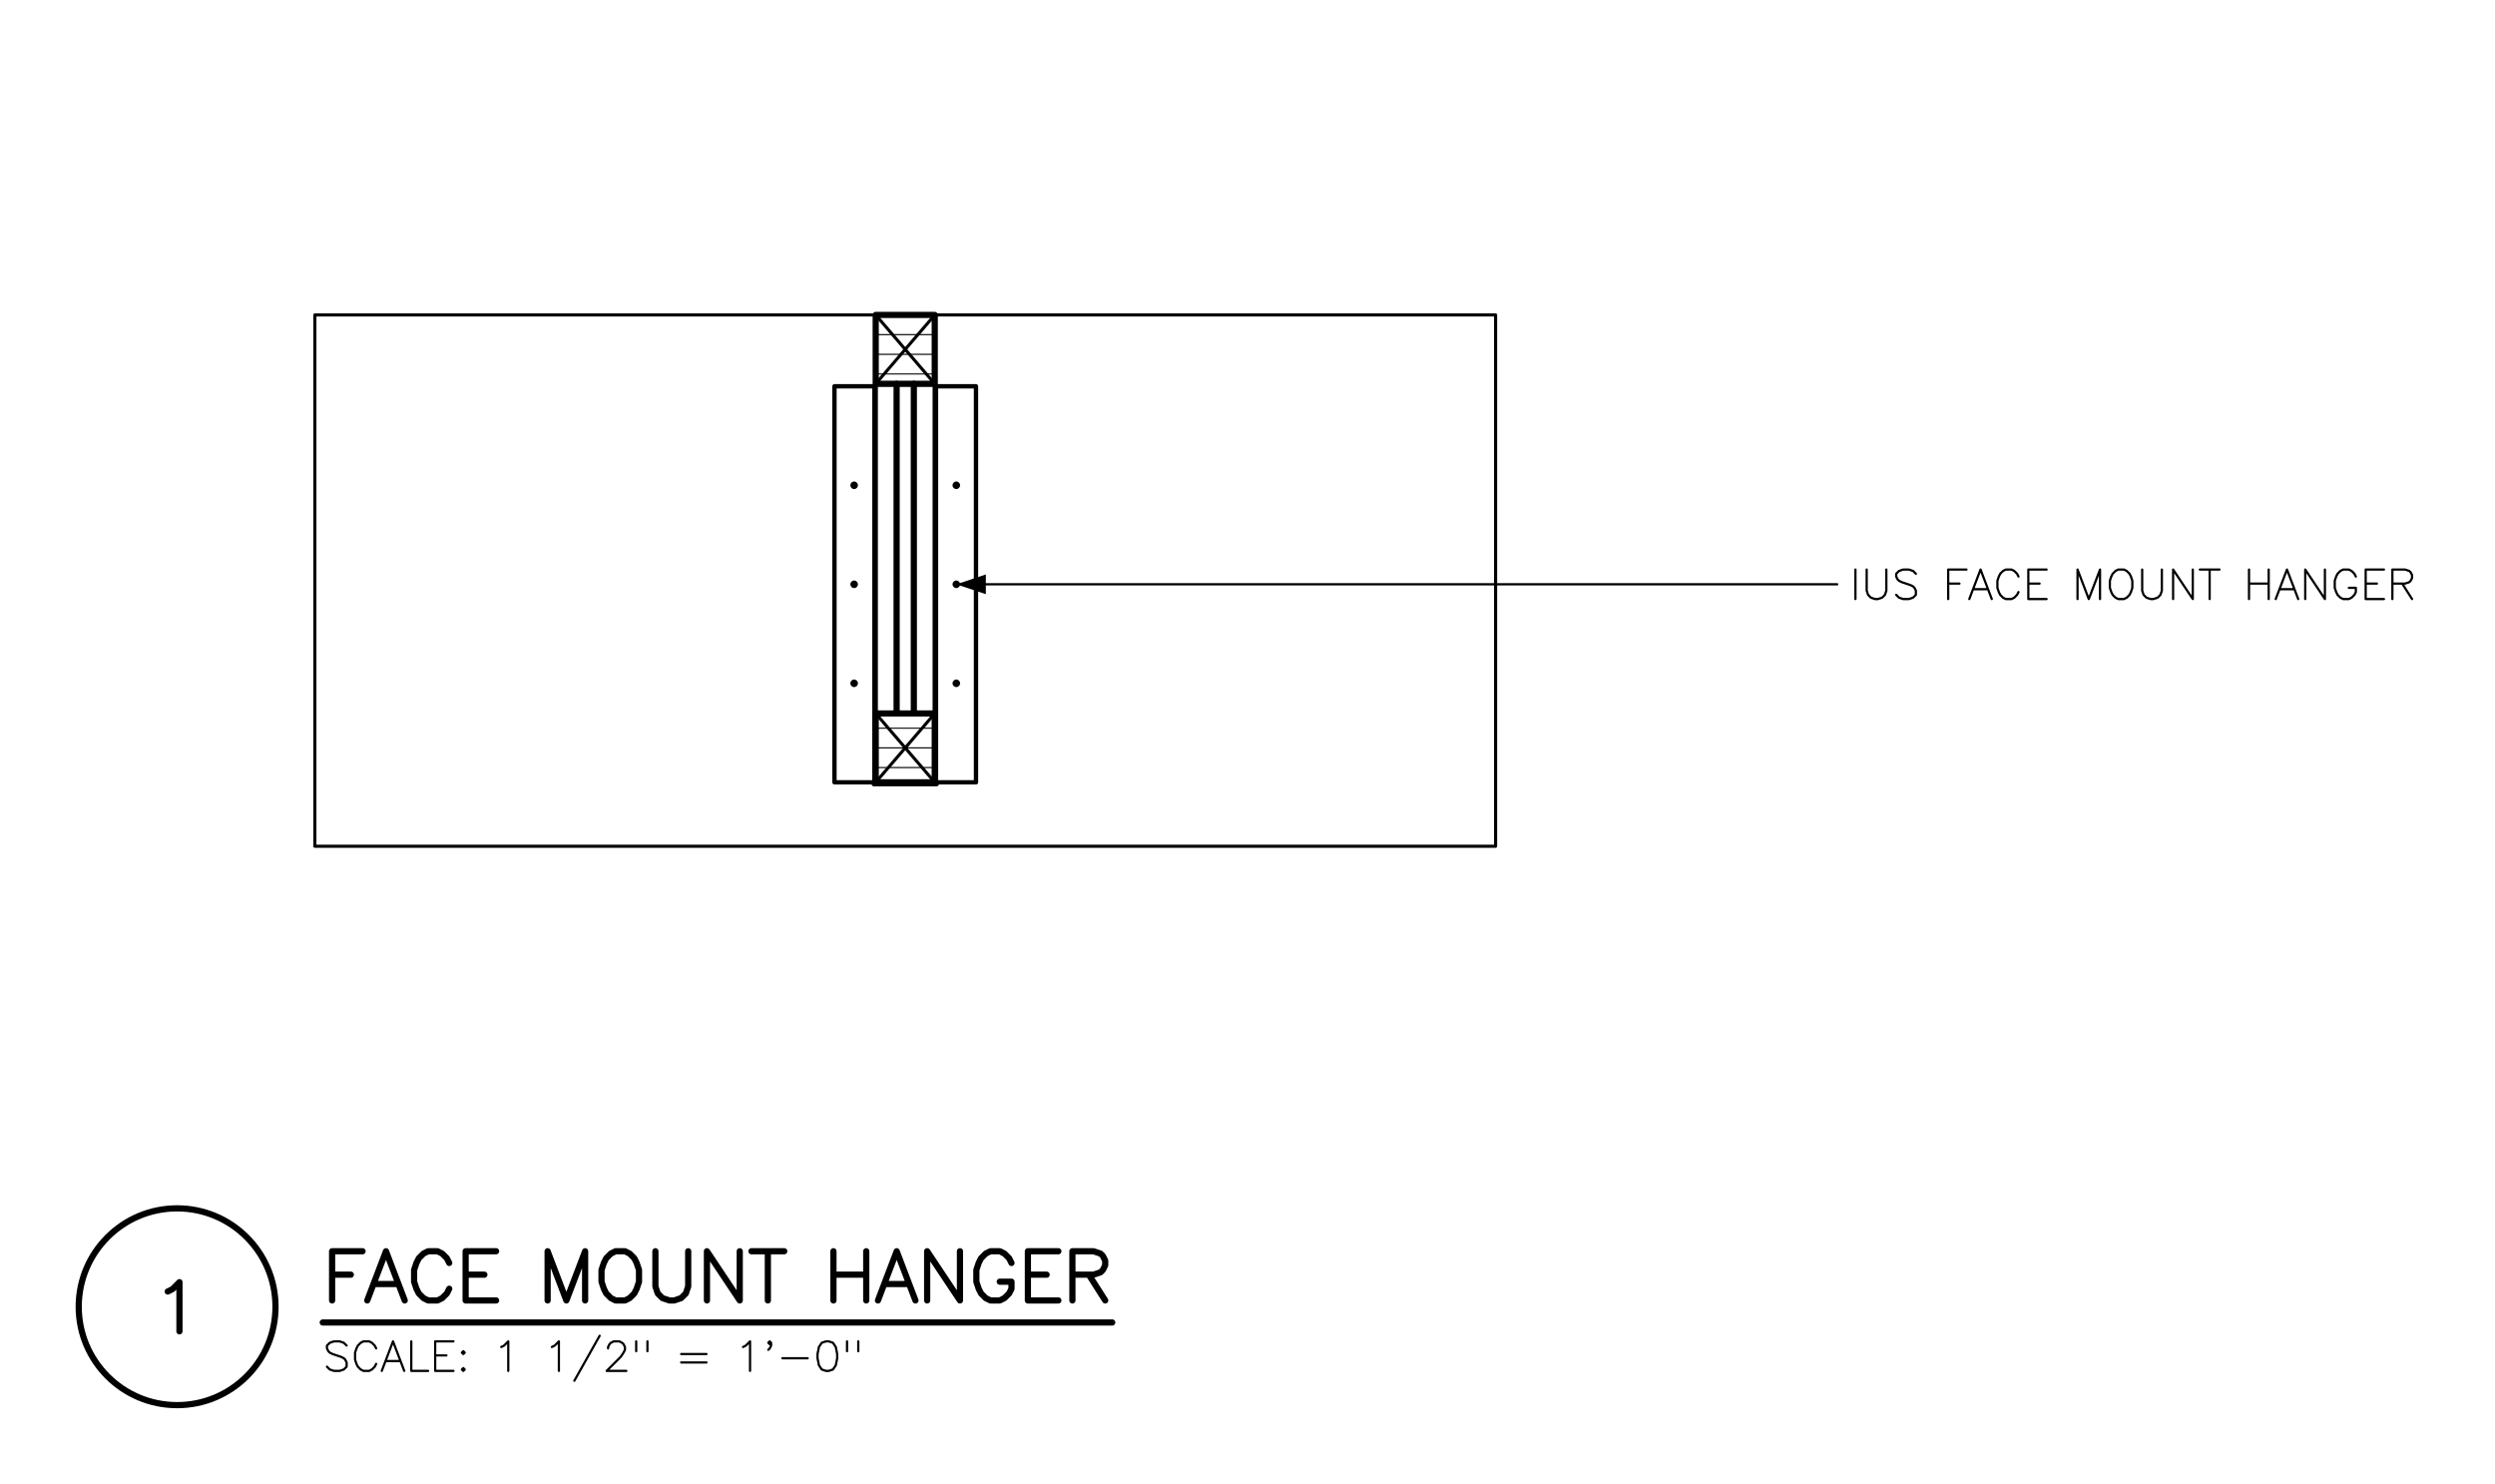
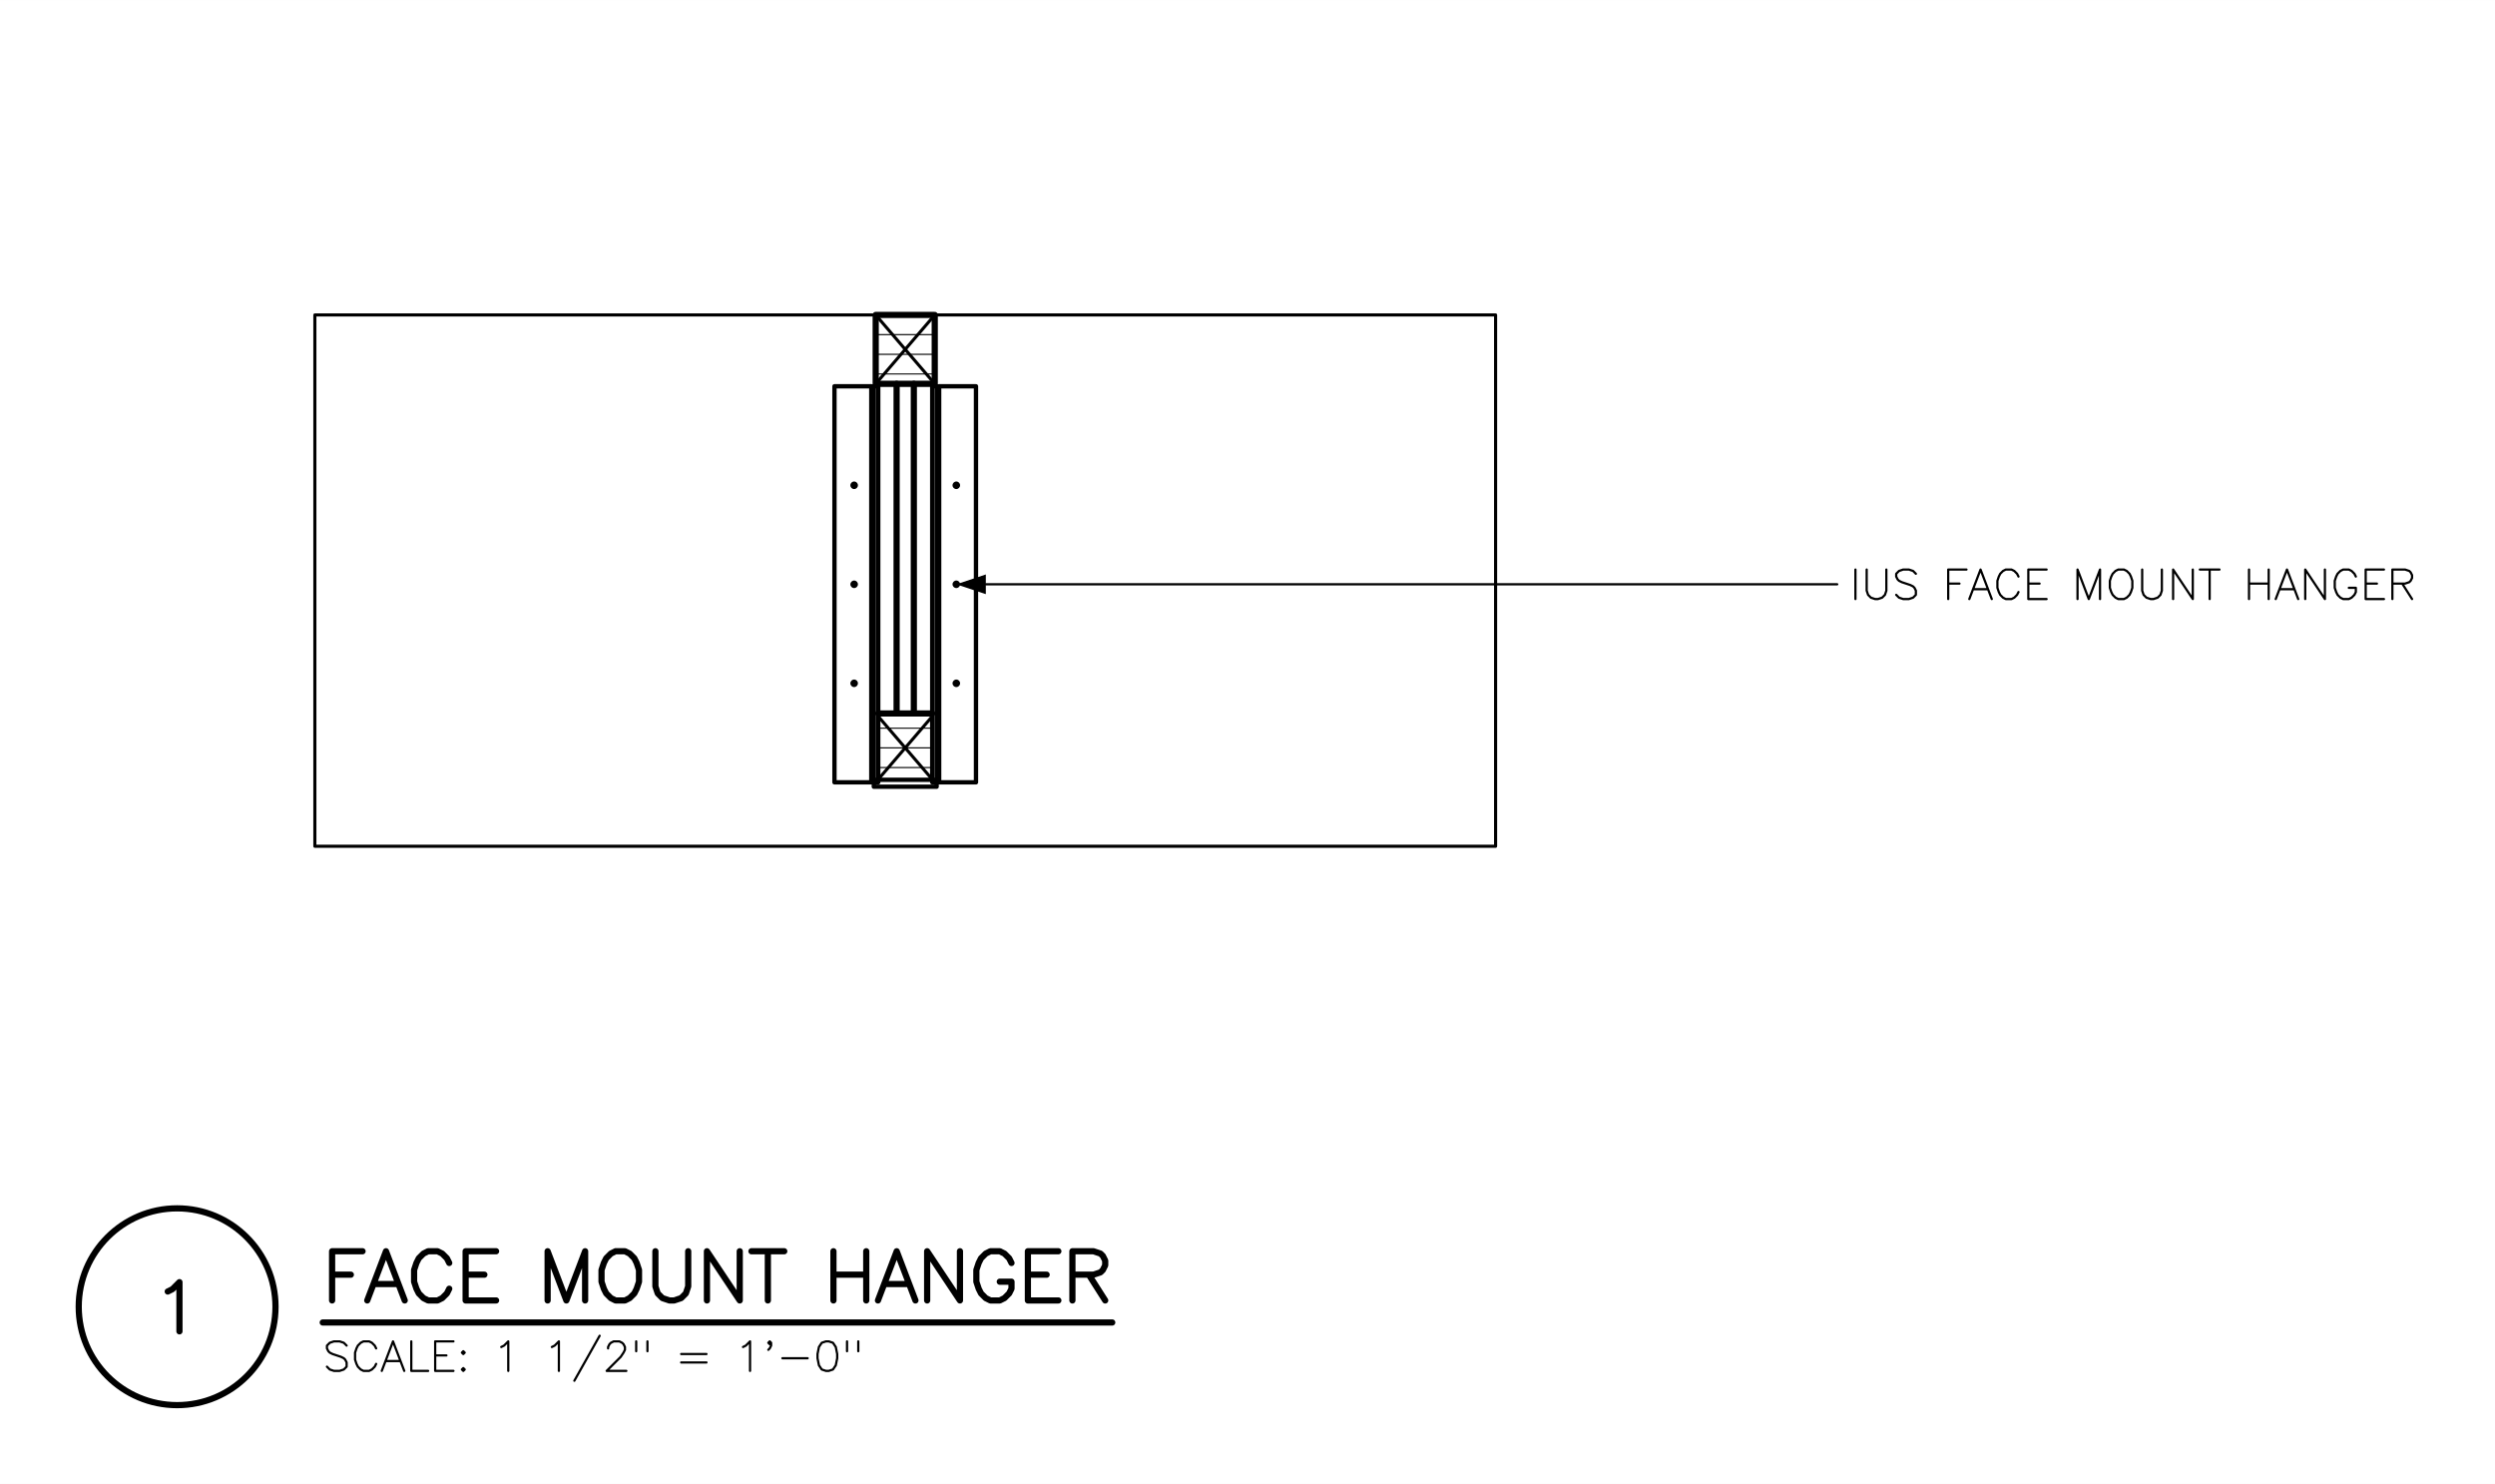
<svg xmlns="http://www.w3.org/2000/svg" width="7.924in" height="4.713in" viewBox="0 0 760.714 452.4">
  <rect width="100%" height="100%" fill="#fff" />
  <g id="S-DETL-PATT">
    <g data-src="jbot">
-       <path d="M267 234L285 234M267 228L285 228M267 222L285 222" fill="none" stroke="#000" stroke-linecap="round" stroke-linejoin="round" stroke-width="0.34" />
+       <path d="M267.769 234L284.231 234M267.769 228L284.231 228M267.769 222L284.231 222" fill="none" stroke="#000" stroke-linecap="round" stroke-linejoin="round" stroke-width="0.34" />
    </g>
    <g data-src="jtop">
      <path d="M267 114L285 114M267 108L285 108M267 102L285 102M267 96L285 96" fill="none" stroke="#000" stroke-linecap="round" stroke-linejoin="round" stroke-width="0.34" />
    </g>
  </g>
  <g id="S-DETL-BYND">
    <g data-src="jbot">
-       <path d="M267 238.5L285 217.5" fill="none" stroke="#000" stroke-linecap="round" stroke-linejoin="round" stroke-width="0.945" />
-       <path d="M285 238.5L267 217.5" fill="none" stroke="#000" stroke-linecap="round" stroke-linejoin="round" stroke-width="0.945" />
+       <path d="M267.769 237.603L284.231 218.397" fill="none" stroke="#000" stroke-linecap="round" stroke-linejoin="round" stroke-width="0.945" />
+       <path d="M284.231 237.603L267.769 218.397" fill="none" stroke="#000" stroke-linecap="round" stroke-linejoin="round" stroke-width="0.945" />
    </g>
    <g data-src="jtop">
      <path d="M267 117L285 96" fill="none" stroke="#000" stroke-linecap="round" stroke-linejoin="round" stroke-width="0.945" />
      <path d="M285 117L267 96" fill="none" stroke="#000" stroke-linecap="round" stroke-linejoin="round" stroke-width="0.945" />
    </g>
-     <g data-src="hgr">
-       <path d="M267 238.5L266.426 238.5" fill="none" stroke="#000" stroke-linecap="round" stroke-linejoin="round" stroke-width="0.945" />
-       <path d="M285.574 238.5L285 238.5" fill="none" stroke="#000" stroke-linecap="round" stroke-linejoin="round" stroke-width="0.945" />
-       <path d="M266.426 117.75L266.426 238.5" fill="none" stroke="#000" stroke-linecap="round" stroke-linejoin="round" stroke-width="0.945" />
-       <path d="M285.574 238.5L285.574 117.75" fill="none" stroke="#000" stroke-linecap="round" stroke-linejoin="round" stroke-width="0.945" />
-     </g>
    <g data-src="hdr">
      <path d="M267 96L96 96L96 258L456 258L456 96L285 96" fill="none" stroke="#000" stroke-linecap="round" stroke-linejoin="round" stroke-width="0.945" />
+     </g>
+     <g data-src="hgr">
+       <path d="M285.574 238.5L285.574 237.731" fill="none" stroke="#000" stroke-linecap="round" stroke-linejoin="round" stroke-width="0.945" />
+       <path d="M266.426 237.731L266.426 238.5" fill="none" stroke="#000" stroke-linecap="round" stroke-linejoin="round" stroke-width="0.945" />
+       <path d="M265.657 238.5L266.426 238.5" fill="none" stroke="#000" stroke-linecap="round" stroke-linejoin="round" stroke-width="0.945" />
+       <path d="M266.426 117.75L265.657 117.75" fill="none" stroke="#000" stroke-linecap="round" stroke-linejoin="round" stroke-width="0.945" />
+       <path d="M285.574 238.5L286.343 238.5" fill="none" stroke="#000" stroke-linecap="round" stroke-linejoin="round" stroke-width="0.945" />
+       <path d="M286.343 117.75L285.574 117.75" fill="none" stroke="#000" stroke-linecap="round" stroke-linejoin="round" stroke-width="0.945" />
    </g>
  </g>
  <g id="S-DETL-CUT">
    <g data-src="jbot">
-       <path d="M267 238.5L285 238.5L285 217.5L267 217.5L267 238.5Z" fill="none" stroke="#000" stroke-linecap="round" stroke-linejoin="round" stroke-width="1.89" />
+       <path d="M284.231 217.5L267.769 217.5" fill="none" stroke="#000" stroke-linecap="round" stroke-linejoin="round" stroke-width="1.89" />
    </g>
    <g data-src="jweb">
      <path d="M278.625 217.5L278.625 117L273.375 117L273.375 217.5" fill="none" stroke="#000" stroke-linecap="round" stroke-linejoin="round" stroke-width="1.89" />
    </g>
    <g data-src="jtop">
      <path d="M278.625 117L285 117L285 96L267 96L267 117L273.375 117" fill="none" stroke="#000" stroke-linecap="round" stroke-linejoin="round" stroke-width="1.89" />
    </g>
  </g>
  <g id="S-DETL-STL">
    <g data-src="hgr">
-       <path d="M266.426 239.074L285.574 239.074L285.574 238.5L266.426 238.5L266.426 239.074Z" fill="#000" fill-rule="evenodd" stroke="none" />
-       <path d="M266.426 238.5L267 238.5L267 117.75L266.426 117.75L266.426 238.5Z" fill="#000" fill-rule="evenodd" stroke="none" />
-       <path d="M285 238.5L285.574 238.5L285.574 117.75L285 117.75L285 238.5Z" fill="#000" fill-rule="evenodd" stroke="none" />
      <path d="M261.578 208.313A1.152 1.152 0 0 1 259.274 208.313A1.152 1.152 0 0 1 261.578 208.313Z" fill="#000" fill-rule="evenodd" stroke="none" />
      <path d="M261.578 178.125A1.152 1.152 0 0 1 259.274 178.125A1.152 1.152 0 0 1 261.578 178.125Z" fill="#000" fill-rule="evenodd" stroke="none" />
      <path d="M261.578 147.938A1.152 1.152 0 0 1 259.274 147.938A1.152 1.152 0 0 1 261.578 147.938Z" fill="#000" fill-rule="evenodd" stroke="none" />
      <path d="M292.726 208.313A1.152 1.152 0 0 1 290.422 208.313A1.152 1.152 0 0 1 292.726 208.313Z" fill="#000" fill-rule="evenodd" stroke="none" />
      <path d="M292.726 178.125A1.152 1.152 0 0 1 290.422 178.125A1.152 1.152 0 0 1 292.726 178.125Z" fill="#000" fill-rule="evenodd" stroke="none" />
      <path d="M292.726 147.938A1.152 1.152 0 0 1 290.422 147.938A1.152 1.152 0 0 1 292.726 147.938Z" fill="#000" fill-rule="evenodd" stroke="none" />
-       <path d="M267 217.5L267 117.75L266.426 117.75L254.426 117.75L254.426 238.5L266.426 238.5L266.426 239.074L285.574 239.074L285.574 238.5L297.574 238.5L297.574 117.75L285.574 117.75L285 117.75L285 217.5" fill="none" stroke="#000" stroke-linecap="round" stroke-linejoin="round" stroke-width="1.323" />
+       <path d="M266.426 238.5L266.426 239.843L285.574 239.843L285.574 238.5" fill="none" stroke="#000" stroke-linecap="round" stroke-linejoin="round" stroke-width="1.323" />
+       <path d="M285.574 117.75L285.574 237.731L266.426 237.731L266.426 117.75" fill="none" stroke="#000" stroke-linecap="round" stroke-linejoin="round" stroke-width="1.323" />
+       <path d="M266.426 238.5L267.769 238.5L267.769 117.75L266.426 117.75" fill="none" stroke="#000" stroke-linecap="round" stroke-linejoin="round" stroke-width="1.323" />
+       <path d="M265.657 117.75L265.657 238.5" fill="none" stroke="#000" stroke-linecap="round" stroke-linejoin="round" stroke-width="1.323" />
+       <path d="M285.574 117.75L284.231 117.75L284.231 238.5L285.574 238.5" fill="none" stroke="#000" stroke-linecap="round" stroke-linejoin="round" stroke-width="1.323" />
+       <path d="M286.343 238.5L286.343 117.75" fill="none" stroke="#000" stroke-linecap="round" stroke-linejoin="round" stroke-width="1.323" />
+       <path d="M265.657 117.75L254.426 117.75L254.426 238.5L265.657 238.5" fill="none" stroke="#000" stroke-linecap="round" stroke-linejoin="round" stroke-width="1.323" />
+       <path d="M286.343 238.5L297.574 238.5L297.574 117.75L286.343 117.75" fill="none" stroke="#000" stroke-linecap="round" stroke-linejoin="round" stroke-width="1.323" />
    </g>
  </g>
  <g id="S-ANNO-NOTE">
    <g data-src="n1">
      <path d="M565.714 173.625L565.714 182.625M569.143 173.625L569.143 180.054L569.571 181.339L570.429 182.196L571.714 182.625L572.571 182.625L573.857 182.196L574.714 181.339L575.143 180.054L575.143 173.625M584.143 174.911L583.286 174.054L582 173.625L580.286 173.625L579 174.054L578.143 174.911L578.143 175.768L578.571 176.625L579 177.054L579.857 177.482L582.429 178.339L583.286 178.768L583.714 179.196L584.143 180.054L584.143 181.339L583.286 182.196L582 182.625L580.286 182.625L579 182.196L578.143 181.339M594 173.625L594 182.625M594 173.625L599.571 173.625M594 177.911L597.429 177.911M603.857 173.625L600.429 182.625M603.857 173.625L607.286 182.625M601.714 179.625L606 179.625M615.429 175.768L615 174.911L614.143 174.054L613.286 173.625L611.571 173.625L610.714 174.054L609.857 174.911L609.429 175.768L609 177.054L609 179.196L609.429 180.482L609.857 181.339L610.714 182.196L611.571 182.625L613.286 182.625L614.143 182.196L615 181.339L615.429 180.482M618.429 173.625L618.429 182.625M618.429 173.625L624 173.625M618.429 177.911L621.857 177.911M618.429 182.625L624 182.625M633.429 173.625L633.429 182.625M633.429 173.625L636.857 182.625M640.286 173.625L636.857 182.625M640.286 173.625L640.286 182.625M645.857 173.625L645 174.054L644.143 174.911L643.714 175.768L643.286 177.054L643.286 179.196L643.714 180.482L644.143 181.339L645 182.196L645.857 182.625L647.571 182.625L648.429 182.196L649.286 181.339L649.714 180.482L650.143 179.196L650.143 177.054L649.714 175.768L649.286 174.911L648.429 174.054L647.571 173.625L645.857 173.625M653.143 173.625L653.143 180.054L653.571 181.339L654.429 182.196L655.714 182.625L656.571 182.625L657.857 182.196L658.714 181.339L659.143 180.054L659.143 173.625M662.571 173.625L662.571 182.625M662.571 173.625L668.571 182.625M668.571 173.625L668.571 182.625M673.714 173.625L673.714 182.625M670.714 173.625L676.714 173.625M685.714 173.625L685.714 182.625M691.714 173.625L691.714 182.625M685.714 177.911L691.714 177.911M697.286 173.625L693.857 182.625M697.286 173.625L700.714 182.625M695.143 179.625L699.429 179.625M702.857 173.625L702.857 182.625M702.857 173.625L708.857 182.625M708.857 173.625L708.857 182.625M718.286 175.768L717.857 174.911L717 174.054L716.143 173.625L714.429 173.625L713.571 174.054L712.714 174.911L712.286 175.768L711.857 177.054L711.857 179.196L712.286 180.482L712.714 181.339L713.571 182.196L714.429 182.625L716.143 182.625L717 182.196L717.857 181.339L718.286 180.482L718.286 179.196M716.143 179.196L718.286 179.196M721.286 173.625L721.286 182.625M721.286 173.625L726.857 173.625M721.286 177.911L724.714 177.911M721.286 182.625L726.857 182.625M729.429 173.625L729.429 182.625M729.429 173.625L733.286 173.625L734.571 174.054L735 174.482L735.429 175.339L735.429 176.196L735 177.054L734.571 177.482L733.286 177.911L729.429 177.911M732.429 177.911L735.429 182.625" fill="none" stroke="#000" stroke-linecap="round" stroke-linejoin="round" stroke-width="0.68" />
      <path d="M560.16 178.125L548.16 178.125L300.574 178.125" fill="none" stroke="#000" stroke-linecap="round" stroke-linejoin="round" stroke-width="0.68" />
      <path d="M291.574 178.125L300.574 181.125L300.574 175.125L291.574 178.125Z" fill="#000" fill-rule="evenodd" stroke="none" />
    </g>
  </g>
  <g id="S-ANNO-TTLB">
    <g data-src="title:A">
      <path d="M24 398.4A30 30 0 0 1 84 398.4A30 30 0 0 1 24 398.4Z" fill="none" stroke="#000" stroke-linecap="round" stroke-linejoin="round" stroke-width="1.89" />
      <path d="M51.143 393.757L52.571 393.043L54.714 390.9L54.714 405.9" fill="none" stroke="#000" stroke-linecap="round" stroke-linejoin="round" stroke-width="1.89" />
      <path d="M101.257 381.48L101.257 396.48M101.257 381.48L110.543 381.48M101.257 388.623L106.971 388.623M117.686 381.48L111.971 396.48M117.686 381.48L123.4 396.48M114.114 391.48L121.257 391.48M136.971 385.051L136.257 383.623L134.829 382.194L133.4 381.48L130.543 381.48L129.114 382.194L127.686 383.623L126.971 385.051L126.257 387.194L126.257 390.766L126.971 392.909L127.686 394.337L129.114 395.766L130.543 396.48L133.4 396.48L134.829 395.766L136.257 394.337L136.971 392.909M141.971 381.48L141.971 396.48M141.971 381.48L151.257 381.48M141.971 388.623L147.686 388.623M141.971 396.48L151.257 396.48M166.971 381.48L166.971 396.48M166.971 381.48L172.686 396.48M178.4 381.48L172.686 396.48M178.4 381.48L178.4 396.48M187.686 381.48L186.257 382.194L184.829 383.623L184.114 385.051L183.4 387.194L183.4 390.766L184.114 392.909L184.829 394.337L186.257 395.766L187.686 396.48L190.543 396.48L191.971 395.766L193.4 394.337L194.114 392.909L194.829 390.766L194.829 387.194L194.114 385.051L193.4 383.623L191.971 382.194L190.543 381.48L187.686 381.48M199.829 381.48L199.829 392.194L200.543 394.337L201.971 395.766L204.114 396.48L205.543 396.48L207.686 395.766L209.114 394.337L209.829 392.194L209.829 381.48M215.543 381.48L215.543 396.48M215.543 381.48L225.543 396.48M225.543 381.48L225.543 396.48M234.114 381.48L234.114 396.48M229.114 381.48L239.114 381.48M254.114 381.48L254.114 396.48M264.114 381.48L264.114 396.48M254.114 388.623L264.114 388.623M273.4 381.48L267.686 396.48M273.4 381.48L279.114 396.48M269.829 391.48L276.971 391.48M282.686 381.48L282.686 396.48M282.686 381.48L292.686 396.48M292.686 381.48L292.686 396.48M308.4 385.051L307.686 383.623L306.257 382.194L304.829 381.48L301.971 381.48L300.543 382.194L299.114 383.623L298.4 385.051L297.686 387.194L297.686 390.766L298.4 392.909L299.114 394.337L300.543 395.766L301.971 396.48L304.829 396.48L306.257 395.766L307.686 394.337L308.4 392.909L308.4 390.766M304.829 390.766L308.4 390.766M313.4 381.48L313.4 396.48M313.4 381.48L322.686 381.48M313.4 388.623L319.114 388.623M313.4 396.48L322.686 396.48M326.971 381.48L326.971 396.48M326.971 381.48L333.4 381.48L335.543 382.194L336.257 382.909L336.971 384.337L336.971 385.766L336.257 387.194L335.543 387.909L333.4 388.623L326.971 388.623M331.971 388.623L336.971 396.48" fill="none" stroke="#000" stroke-linecap="round" stroke-linejoin="round" stroke-width="1.89" />
      <path d="M98.4 403.2L339.114 403.2" fill="none" stroke="#000" stroke-linecap="round" stroke-linejoin="round" stroke-width="1.89" />
      <path d="M105.686 410.246L104.829 409.389L103.543 408.96L101.829 408.96L100.543 409.389L99.686 410.246L99.686 411.103L100.114 411.96L100.543 412.389L101.4 412.817L103.971 413.674L104.829 414.103L105.257 414.531L105.686 415.389L105.686 416.674L104.829 417.531L103.543 417.96L101.829 417.96L100.543 417.531L99.686 416.674M114.686 411.103L114.257 410.246L113.4 409.389L112.543 408.96L110.829 408.96L109.971 409.389L109.114 410.246L108.686 411.103L108.257 412.389L108.257 414.531L108.686 415.817L109.114 416.674L109.971 417.531L110.829 417.96L112.543 417.96L113.4 417.531L114.257 416.674L114.686 415.817M119.829 408.96L116.4 417.96M119.829 408.96L123.257 417.96M117.686 414.96L121.971 414.96M125.4 408.96L125.4 417.96M125.4 417.96L130.543 417.96M132.686 408.96L132.686 417.96M132.686 408.96L138.257 408.96M132.686 413.246L136.114 413.246M132.686 417.96L138.257 417.96M141.257 411.96L140.829 412.389L141.257 412.817L141.686 412.389L141.257 411.96M141.257 417.103L140.829 417.531L141.257 417.96L141.686 417.531L141.257 417.103M152.829 410.674L153.686 410.246L154.971 408.96L154.971 417.96M168.257 410.674L169.114 410.246L170.4 408.96L170.4 417.96M182.829 407.246L175.114 420.96M185.4 411.103L185.4 410.674L185.829 409.817L186.257 409.389L187.114 408.96L188.829 408.96L189.686 409.389L190.114 409.817L190.543 410.674L190.543 411.531L190.114 412.389L189.257 413.674L184.971 417.96L190.971 417.96M193.971 408.96L193.971 411.96M197.4 408.96L197.4 411.96M207.686 412.817L215.4 412.817M207.686 415.389L215.4 415.389M226.543 410.674L227.4 410.246L228.686 408.96L228.686 417.96M234.686 409.817L234.257 409.389L234.686 408.96L235.114 409.389L235.114 410.246L234.686 411.103L234.257 411.531M238.543 414.103L246.257 414.103M251.829 408.96L250.543 409.389L249.686 410.674L249.257 412.817L249.257 414.103L249.686 416.246L250.543 417.531L251.829 417.96L252.686 417.96L253.971 417.531L254.829 416.246L255.257 414.103L255.257 412.817L254.829 410.674L253.971 409.389L252.686 408.96L251.829 408.96M258.257 408.96L258.257 411.96M261.686 408.96L261.686 411.96" fill="none" stroke="#000" stroke-linecap="round" stroke-linejoin="round" stroke-width="0.68" />
    </g>
  </g>
</svg>
